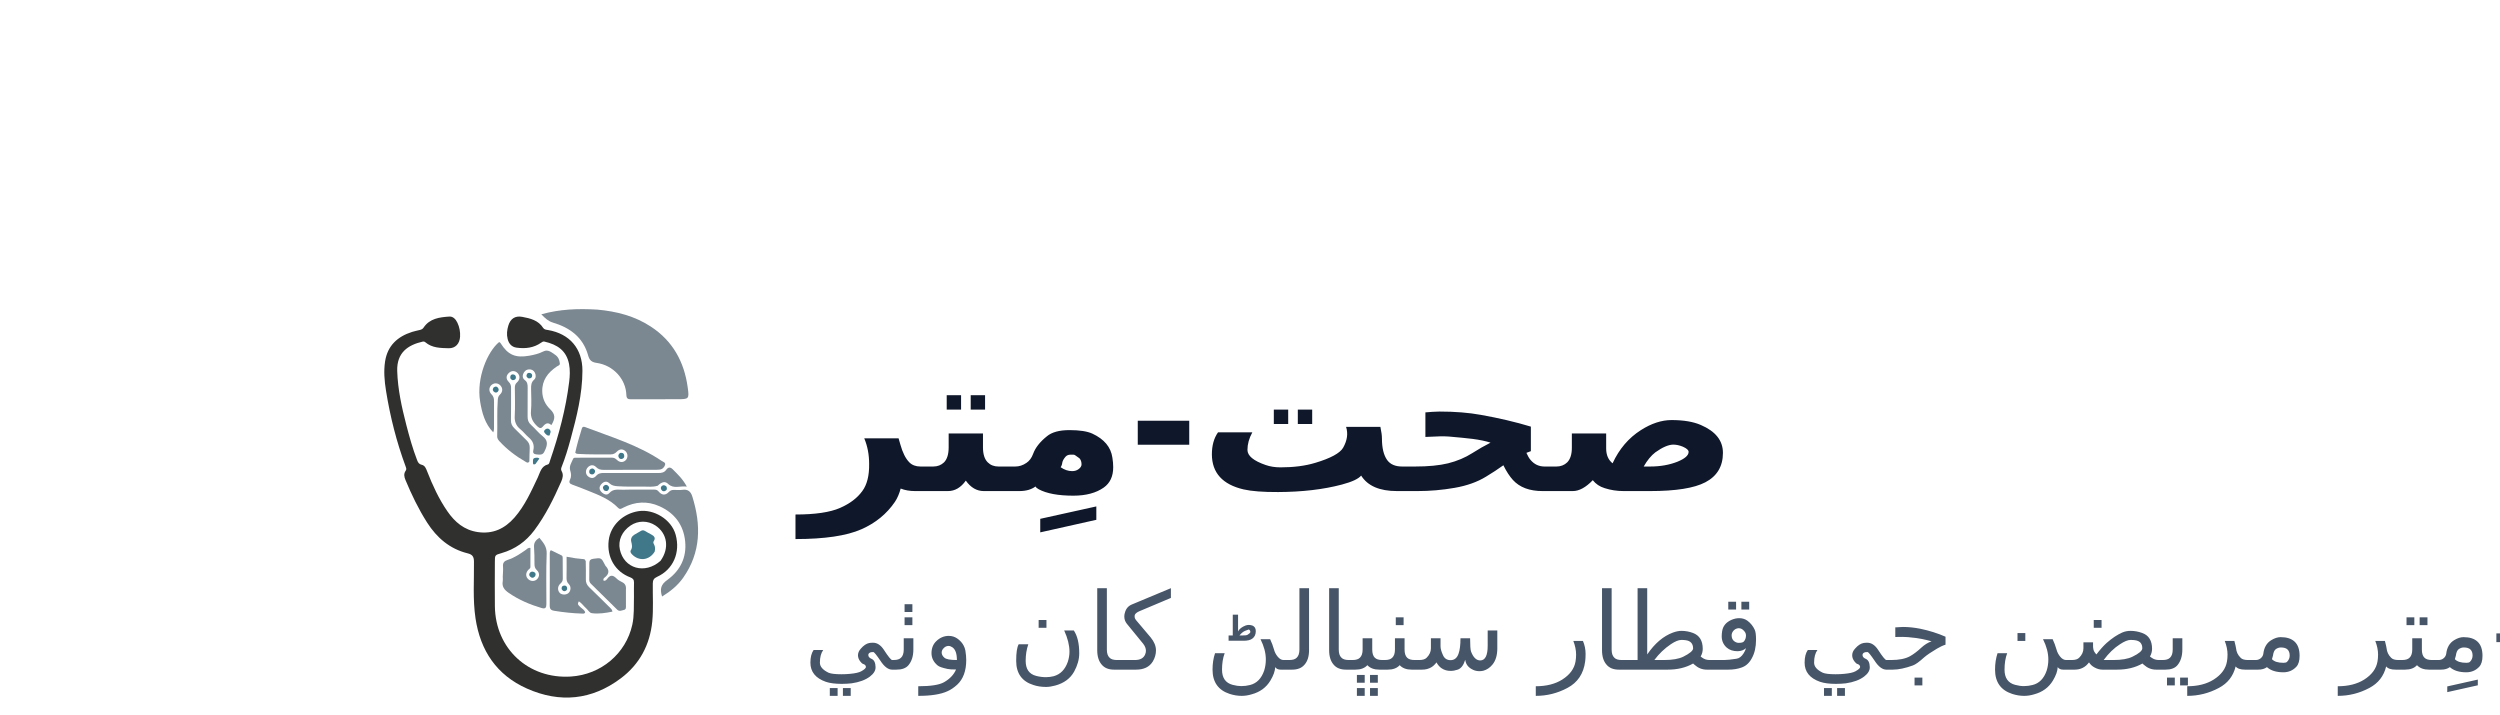
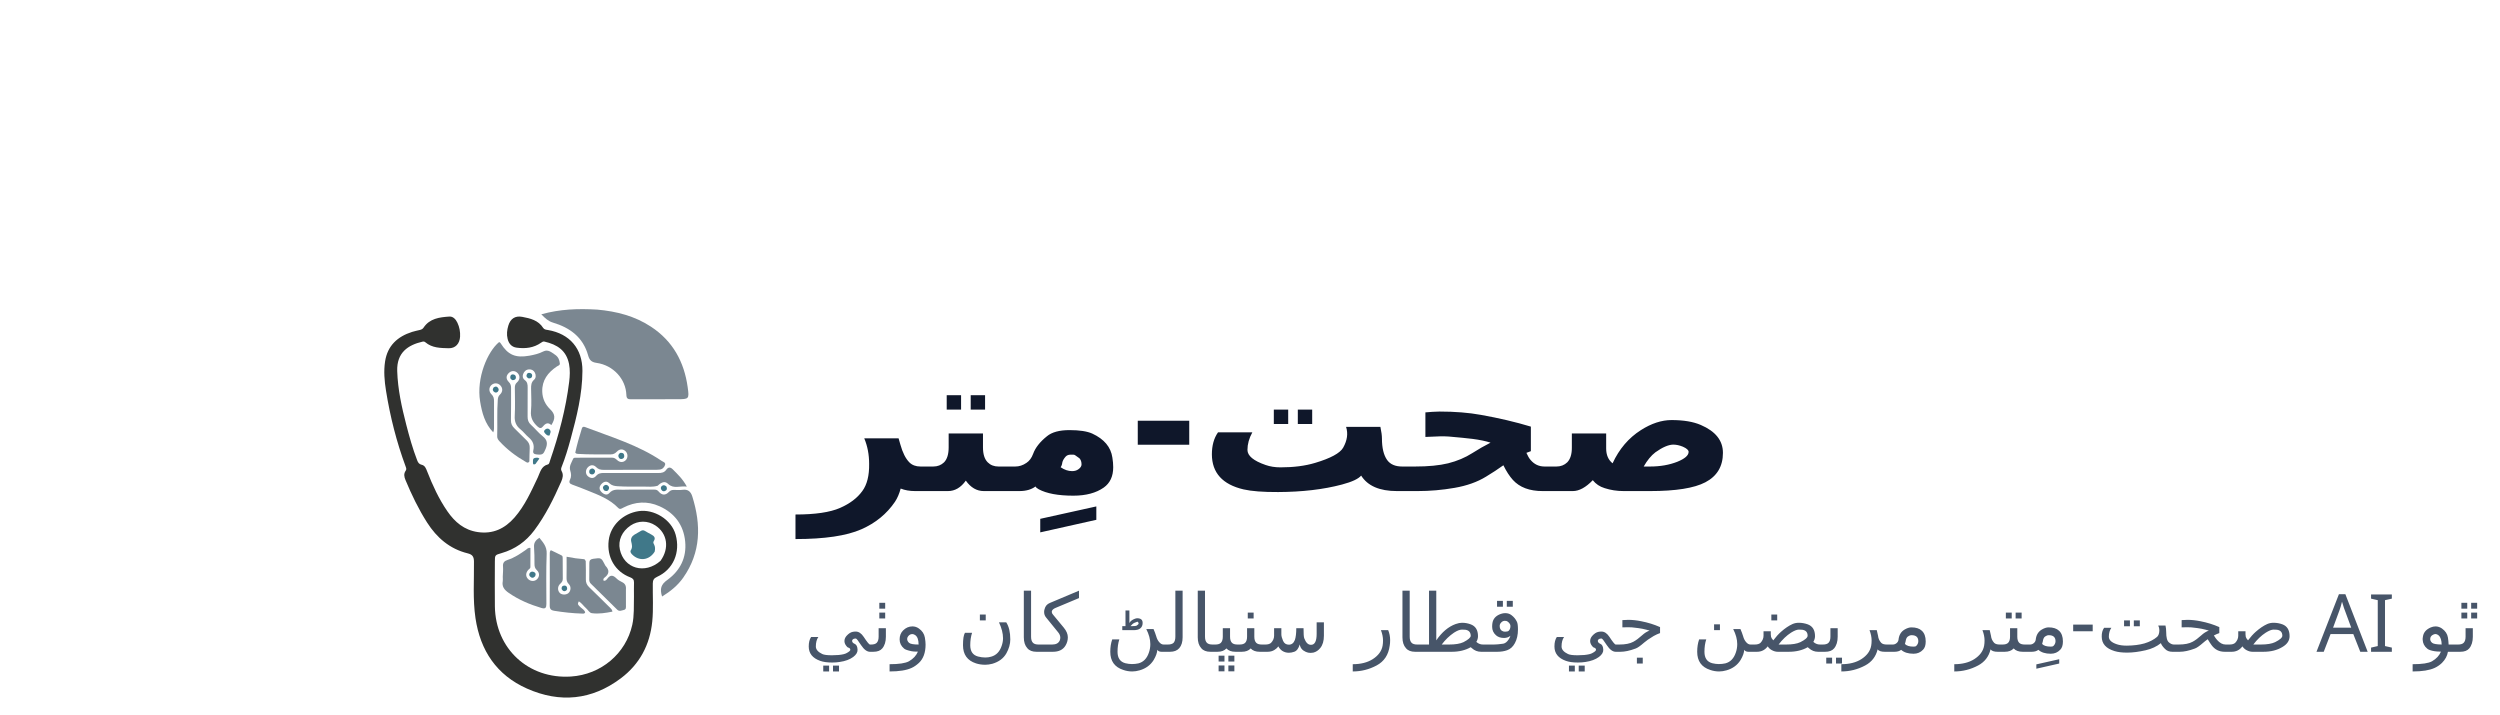
<svg xmlns="http://www.w3.org/2000/svg" width="280" height="80" viewBox="0 0 280 80" fill="none" role="img" aria-labelledby="logoTitle logoDesc">
  <rect width="580" height="500" rx="12" fill="none" />
  <g transform="translate(10 4) scale(0.1)">
    <path fill="#30312fff" opacity="1" stroke="none" d="M610.031,628 C610.035,622.502 609.93,617.499 610.077,612.505 C610.169,609.38 608.944,607.774 605.947,606.651 C588.815,600.232 579.435,584.029 581.733,565.242 C583.816,548.212 597.915,535.13 615.274,532.474 C632.085,529.902 651.969,541.58 656.741,558.909 C662.226,578.823 654.052,597.864 635.889,606.074 C632.186,607.747 631.181,609.801 631.13,613.606 C630.942,627.756 631.93,641.919 630.528,656.06 C627.919,682.356 616.262,703.972 595.323,719.716 C562.817,744.157 527.08,747.604 490.205,731.199 C456.287,716.11 437.925,688.73 432.531,652.247 C429.416,631.181 431.058,610.009 430.838,588.887 C430.78,583.306 429.002,581.032 423.735,579.729 C403.722,574.778 389.214,562.258 378.342,545.227 C368.729,530.166 361.002,514.114 354.143,497.635 C352.672,494.101 351.928,490.608 354.387,487.197 C355.552,485.581 354.91,484.097 354.316,482.49 C344.121,454.923 336.947,426.57 332.322,397.559 C330.585,386.665 329.606,375.679 331.301,364.745 C334.025,347.18 345.168,336.949 361.544,331.736 C364.39,330.83 367.346,330.269 370.251,329.551 C371.899,329.144 373.346,328.522 374.362,326.991 C381.268,316.584 392.324,315.328 403.265,314.544 C407.482,314.242 410.486,317.642 412.308,321.476 C414.639,326.38 415.578,331.559 415.291,337.007 C414.882,344.776 410.179,350.261 402.404,350.032 C393.367,349.767 383.968,349.787 376.399,343.343 C375.429,342.517 374.377,342.377 373.141,342.664 C357.044,346.404 344.215,354.827 344.879,375.602 C345.531,396.034 349.888,415.85 354.963,435.513 C358.454,449.037 362.203,462.51 367.249,475.576 C368.204,478.05 369.352,479.88 372.204,480.514 C375.953,481.347 377.109,484.623 378.347,487.787 C384.489,503.486 391.487,518.773 401.108,532.694 C409.431,544.737 419.878,553.674 435.071,555.916 C452.05,558.42 465.408,552.041 476.274,539.613 C487.827,526.399 494.843,510.472 502.285,494.824 C504.999,489.117 506.017,482.134 513.703,480.125 C515.257,479.719 515.5,477.447 516.039,475.881 C525.927,447.179 533.713,417.951 537.463,387.771 C538.282,381.18 538.604,374.373 537.348,367.831 C534.411,352.536 524.078,345.868 509.758,342.574 C508.287,342.235 507.292,342.931 506.15,343.744 C497.809,349.681 488.357,350.718 478.576,349.381 C473.051,348.625 469.878,344.946 468.53,339.559 C467.27,334.523 467.871,329.584 469.304,324.766 C471.606,317.033 476.904,313.366 484.854,314.865 C493.841,316.56 502.907,318.646 508.38,327.299 C509.568,329.177 511.76,329.283 513.708,329.615 C538.123,333.778 552.414,350.546 552.329,375.368 C552.239,401.591 545.885,426.781 539.067,451.849 C536.23,462.283 533.11,472.653 529.112,482.725 C528.48,484.316 528.021,485.868 528.959,487.512 C531.274,491.567 530.314,495.421 528.546,499.435 C520.138,518.527 510.963,537.205 498.416,553.98 C489.063,566.484 476.879,575.132 461.766,579.478 C454.28,581.63 454.261,581.657 454.251,589.24 C454.229,605.903 454.035,622.568 454.27,639.228 C454.938,686.668 492.044,720.786 539.427,717.714 C573.151,715.527 600.963,692.142 608.141,659.847 C610.438,649.514 609.769,638.972 610.031,628 M639.72,588.193 C649.966,574.159 647.558,557.401 634.014,548.491 C625.48,542.877 614.651,542.899 606.292,548.548 C596.589,555.104 592.066,565.187 594.242,575.408 C598.788,596.753 622.216,603.678 639.72,588.193 z" />
    <path fill="#00192b84" opacity="1" stroke="none" d="M568.904,306.762 C590.713,308.714 610.965,313.957 629.131,325.916 C653.602,342.026 666.288,365.277 670.214,393.711 C672.052,407.019 671.721,407.088 658.391,407.117 C641.226,407.153 624.059,407.084 606.894,407.212 C603.265,407.239 601.674,406.495 601.532,402.267 C600.936,384.442 586.742,369.065 568.284,366.454 C562.677,365.661 560.226,363.566 558.679,357.976 C553.117,337.883 538.425,326.951 519.268,321.3 C514.167,319.795 510.713,316.589 506.242,312.036 C527.277,306.141 547.764,305.508 568.904,306.762 z" />
    <path fill="#00192b84" opacity="1" stroke="none" d="M636.599,504.039 C631.004,505.693 625.64,504.969 620.337,504.976 C610.846,504.99 601.352,505.219 591.856,504.592 C588.255,504.354 585.211,503.857 582.427,501.195 C579.502,498.4 576.252,499.258 573.638,502.104 C571.2,504.757 570.651,507.659 573.209,510.596 C575.814,513.59 579.712,515.327 582.346,512.311 C586.972,507.013 592.671,508.659 597.994,508.504 C609.646,508.165 621.316,508.449 632.977,508.378 C634.968,508.366 636.281,508.868 637.649,510.481 C641.348,514.843 645.276,515.055 649.118,511.017 C650.828,509.22 652.572,508.678 654.83,508.71 C657.995,508.754 661.21,509.028 664.319,508.596 C670.341,507.76 673.615,510.408 675.349,515.938 C685.349,547.806 685.173,578.558 665.191,607.021 C659.015,615.819 650.771,622.438 641.526,628.107 C638.71,619.358 640.521,614.482 647.222,609.654 C661.908,599.074 669.131,584.448 667.407,566.538 C665.632,548.087 655.666,534.589 638.559,526.96 C624.909,520.872 611.352,521.762 598.109,528.552 C596.255,529.503 594.503,531.051 592.324,528.802 C582.87,519.05 570.482,514.393 558.27,509.471 C552.555,507.167 546.828,504.88 541.027,502.806 C538.069,501.749 536.867,500.306 538.416,497.264 C540.112,493.933 539.79,490.57 538.684,487.08 C537.115,482.126 540.123,478.094 541.903,473.893 C542.569,472.321 544.5,472.63 545.966,472.627 C559.131,472.603 572.297,472.66 585.463,472.587 C587.867,472.574 589.432,473.64 591.088,475.213 C594.239,478.207 598.129,478.141 600.863,475.374 C603.461,472.744 603.365,468.038 600.66,465.433 C597.759,462.641 594.009,462.571 590.919,465.814 C588.902,467.929 586.832,468.94 583.957,468.92 C571.796,468.837 559.631,469.16 547.48,468.37 C546.486,468.305 545.465,468.333 544.275,467.008 C546.228,458.004 548.883,448.8 551.753,439.653 C552.355,437.733 553.892,437.769 555.432,438.357 C584.639,449.515 614.829,458.459 641.106,476.228 C642.753,477.342 645.782,477.977 644.857,480.76 C643.955,483.472 641.865,485.62 638.699,485.96 C636.717,486.173 634.707,486.171 632.709,486.173 C613.877,486.193 595.044,486.153 576.212,486.238 C572.921,486.253 570.235,485.793 567.706,483.19 C564.949,480.352 561.406,480.314 558.404,483.354 C555.605,486.189 555.521,490.788 558.282,493.23 C561.373,495.962 564.956,496.181 567.603,493.055 C570.13,490.072 573.021,489.716 576.459,489.724 C596.791,489.772 617.124,489.667 637.456,489.777 C641.029,489.797 644.022,489.223 646.193,486.166 C648.429,483.018 650.745,482.901 653.54,485.707 C659.024,491.213 664.723,496.513 669.258,504.999 C661.383,503.928 654.436,507.937 648.178,501.875 C644.922,498.721 641.163,499.597 636.599,504.039 z" />
    <path fill="#00192b84" opacity="1" stroke="none" d="M492.899,476.807 C491.299,479.237 489.818,477.816 488.47,477.045 C477.705,470.889 467.937,463.451 459.507,454.315 C458.017,452.699 456.775,451.027 456.854,448.614 C457.298,434.968 456.5,421.302 457.528,407.66 C457.696,405.426 458.137,403.676 459.923,401.981 C463.382,398.7 463.269,394.484 460.144,391.411 C457.356,388.671 453.097,388.661 450.233,391.387 C447.446,394.04 447.291,398.543 450.488,401.636 C452.802,403.874 453.32,406.261 453.298,409.216 C453.223,419.377 453.3,429.538 453.29,439.699 C453.289,441.158 453.127,442.616 452.436,444.25 C443.105,434.582 439.817,422.346 437.735,409.647 C433.374,383.042 446.143,353.775 458.88,343.221 C459.864,343.194 460.365,343.898 460.803,344.593 C468.967,357.541 477.312,361.172 492.869,358.381 C498.274,357.411 503.569,356.141 508.559,353.6 C513.853,350.904 517.792,354.735 521.704,357.322 C525.039,359.527 526.711,363.088 527.032,367.079 C527.202,369.189 525.065,369.531 523.748,370.415 C513.628,377.203 506.851,385.953 507.326,398.815 C507.609,406.466 510.625,413.002 516.142,418.32 C521.86,423.832 522.311,428.587 517.491,436.122 C513.789,432.59 510.87,434.199 508.15,437.599 C506.226,440.004 504.503,439.956 502.012,437.659 C496.828,432.88 493.988,427.78 494.696,420.286 C495.475,412.032 494.913,403.645 494.822,395.317 C494.781,391.584 494.939,388.176 498.113,385.363 C500.448,383.293 500.398,380.187 499.102,377.469 C497.854,374.854 495.381,373.519 492.546,373.702 C489.291,373.912 487.074,375.824 485.915,378.965 C484.909,381.69 485.57,384.116 487.732,385.683 C490.762,387.88 490.995,390.786 490.975,394.055 C490.912,404.882 491.04,415.711 490.915,426.537 C490.871,430.259 491.786,433.189 494.682,435.794 C499.258,439.91 503.112,444.883 507.92,448.67 C513.057,452.717 513.456,456.933 511.188,462.554 C508.637,468.876 507.741,469.651 500.944,468.956 C498.06,468.66 496.568,467.513 497.297,464.45 C498.709,458.518 496.88,453.868 492.204,449.947 C488.9,447.176 486.296,443.559 482.941,440.864 C477.981,436.878 476.141,432.227 476.503,425.77 C477.089,415.309 476.703,404.79 476.629,394.296 C476.612,391.831 477.108,389.949 479.128,388.182 C482.465,385.261 482.596,380.929 479.926,378.045 C477.145,375.039 473.154,374.815 470.143,377.495 C466.68,380.577 466.389,384.432 469.921,387.918 C471.95,389.92 472.404,392.001 472.39,394.599 C472.326,406.593 472.525,418.59 472.262,430.578 C472.177,434.478 473.514,437.206 476.197,439.761 C480.777,444.123 485.1,448.755 489.704,453.09 C492.337,455.57 493.478,458.337 493.274,461.95 C493.001,466.768 493.072,471.606 492.899,476.807 z" />
    <path fill="#00192b84" opacity="1" stroke="none" d="M556.024,588.427 C556.132,595.538 556.289,602.199 556.147,608.852 C556.07,612.454 557.256,615.167 559.86,617.664 C567.785,625.262 575.526,633.052 583.37,640.735 C584.445,641.789 585.545,642.758 585.928,645.026 C578.218,646.562 570.605,647.8 562.894,646.762 C560.093,646.385 558.672,643.174 556.545,641.343 C553.681,638.877 551.625,635.524 548.286,633.486 C546.69,636.451 546.93,637.116 550.327,640.237 C552.222,641.978 554.776,643.176 555.395,645.964 C554.497,647.635 553.017,647.247 551.778,647.21 C541.294,646.898 530.891,645.751 520.541,644.069 C517.337,643.548 515.661,642.175 515.687,638.502 C515.826,619.028 515.734,599.553 515.735,580.078 C515.735,578.933 515.622,577.735 516.95,576.204 C520.863,578.098 524.996,580.006 529.031,582.104 C530.366,582.799 530.207,584.384 530.212,585.718 C530.241,593.208 530.203,600.699 530.318,608.188 C530.354,610.587 529.379,612.121 527.607,613.686 C524.399,616.519 524.216,621.01 526.801,623.945 C528.881,626.306 533.764,626.558 536.429,624.442 C539.366,622.11 540.004,617.076 537.073,614.204 C534.722,611.901 534.476,609.544 534.539,606.611 C534.697,599.167 534.591,591.718 534.591,583.546 C541.541,584.967 547.896,585.827 554.295,586.3 C554.885,586.343 555.399,587.392 556.024,588.427 z" />
    <path fill="#00192b84" opacity="1" stroke="none" d="M463.105,606.022 C463.221,601.874 463.686,598.184 463.367,594.564 C462.988,590.274 464.751,588.299 468.69,587.046 C476.226,584.648 482.723,580.212 489.143,575.705 C490.436,574.798 491.41,573.159 494.092,573.72 C494.092,580.818 494.141,588.04 494.05,595.26 C494.032,596.697 492.49,597.327 491.624,598.308 C488.62,601.709 488.57,605.67 491.483,608.544 C494.278,611.302 498.661,611.42 501.402,608.811 C504.386,605.971 504.62,601.711 501.313,598.636 C499.064,596.544 498.619,594.362 498.614,591.579 C498.603,585.259 498.596,578.921 498.119,572.626 C497.75,567.761 500.095,564.89 504.074,562.286 C508.354,567.595 512.576,572.15 512.275,580.035 C511.556,598.828 511.876,617.664 511.951,636.482 C511.968,640.733 510.827,642.248 506.394,640.923 C493.39,637.039 481.076,631.843 469.831,624.074 C465.019,620.75 461.943,617.163 463.08,611 C463.347,609.551 463.112,608.01 463.105,606.022 z" />
    <path fill="#00192b84" opacity="1" stroke="none" d="M601.034,620.295 C601.044,626.582 601.078,632.404 601.047,638.226 C601.036,640.168 601.467,642.505 598.793,643.119 C596.296,643.691 593.656,645.171 591.262,642.816 C581.425,633.136 571.599,623.445 561.771,613.755 C560.518,612.519 559.95,610.971 559.954,609.248 C559.972,602.927 560.051,596.608 560.066,590.288 C560.072,587.415 561.533,586.251 564.308,585.857 C573.42,584.561 573.409,584.487 577.693,592.908 C577.844,593.204 577.964,593.539 578.187,593.772 C582.821,598.604 582.427,602.948 577.057,606.965 C576.192,607.613 575.393,608.644 575.903,610.252 C578.019,611.041 579.35,609.358 580.27,608.095 C583.589,603.536 586.685,604.11 590.329,607.724 C592.066,609.446 594.279,610.85 596.517,611.867 C600.099,613.496 601.429,616.097 601.034,620.295 z" />
    <path fill="#155a6fd0" opacity="1" stroke="none" d="M510.593,445.511 C508.651,443.447 509.181,442.023 511.045,440.767 C512.659,439.68 514.26,439.769 515.565,441.098 C517.885,443.461 515.817,445.589 515.556,447.631 C512.956,448.462 512.065,446.775 510.593,445.511 z" />
    <path fill="#155a6fd0" opacity="1" stroke="none" d="M499.368,605.403 C497.294,607.698 495.392,607.519 493.631,605.67 C492.645,604.634 492.454,603.22 493.197,602.007 C494.142,600.463 495.679,599.821 497.447,600.442 C499.673,601.224 500.541,602.76 499.368,605.403 z" />
    <path fill="#155a6fd0" opacity="1" stroke="none" d="M576.896,509.396 C575.12,507.455 574.594,505.629 576.5,503.964 C577.685,502.93 579.203,502.667 580.619,503.69 C581.964,504.661 582.511,506.048 581.947,507.61 C581.123,509.89 579.468,510.554 576.896,509.396 z" />
    <path fill="#155a6fd0" opacity="1" stroke="none" d="M594.586,467.234 C597.567,466.865 599.106,468.001 599.17,470.695 C599.211,472.367 598.294,473.54 596.666,473.979 C595.235,474.366 593.914,473.867 593.194,472.647 C592.037,470.688 592.365,468.838 594.586,467.234 z" />
    <path fill="#155a6fd0" opacity="1" stroke="none" d="M646.44,504.956 C647.494,507.49 646.84,509.177 644.636,509.996 C643.119,510.56 641.73,510.036 640.813,508.614 C639.914,507.219 639.842,505.669 641.005,504.544 C642.641,502.96 644.513,503.045 646.44,504.956 z" />
    <path fill="#155a6fd0" opacity="1" stroke="none" d="M452.877,393.903 C455.312,392.224 457.004,392.968 458.127,394.985 C458.81,396.212 458.539,397.609 457.533,398.682 C456.493,399.79 455.152,399.973 453.896,399.227 C451.87,398.023 451.294,396.309 452.877,393.903 z" />
    <path fill="#155a6fd0" opacity="1" stroke="none" d="M499.703,479.681 C496.789,481.082 496.913,479.077 496.927,477.527 C496.944,475.642 496.524,473.296 499.271,472.865 C500.791,472.626 502.488,472.155 504.096,473.61 C502.702,475.552 501.318,477.481 499.703,479.681 z" />
    <path fill="#155a6fd0" opacity="1" stroke="none" d="M474.208,385.842 C471.579,384.856 471.04,383.081 471.775,380.972 C472.267,379.556 473.626,379.179 475.036,379.391 C476.717,379.645 477.684,380.77 477.822,382.385 C478.014,384.627 476.626,385.618 474.208,385.842 z" />
    <path fill="#155a6fd0" opacity="1" stroke="none" d="M560.325,486.303 C562.228,484.327 564.057,484.181 565.674,485.899 C566.786,487.08 566.674,488.624 565.754,489.969 C564.93,491.175 563.63,491.616 562.296,491.261 C559.865,490.613 559.512,488.809 560.325,486.303 z" />
    <path fill="#155a6fd0" opacity="1" stroke="none" d="M492.145,383.853 C489.551,382.631 489.136,380.867 490.267,378.829 C491.005,377.499 492.429,377.439 493.781,377.787 C495.23,378.16 496.053,379.201 496.02,380.665 C495.97,382.851 494.688,383.911 492.145,383.853 z" />
    <path fill="#155a6fd0" opacity="1" stroke="none" d="M529.01,619.74 C528.775,617.125 529.902,615.962 532.04,615.844 C533.481,615.764 534.6,616.453 535.014,617.89 C535.46,619.444 535.145,620.9 533.64,621.701 C531.671,622.749 530.212,621.881 529.01,619.74 z" />
    <path fill="#155a6fd0" opacity="1" stroke="none" d="M633.214,577.905 C627.033,587.754 615.689,588.916 607.846,580.868 C606.603,579.593 605.559,577.784 606.472,576.39 C608.654,573.059 607.765,569.942 606.955,566.547 C606.182,563.305 607.653,560.655 610.445,558.895 C612.836,557.388 615.348,556.073 617.782,554.632 C619.375,553.688 620.826,553.707 622.442,554.718 C624.692,556.125 627.051,557.365 629.403,558.6 C632.599,560.279 634.645,562.388 632.201,566.083 C631.252,567.518 631.942,568.593 632.55,569.767 C633.841,572.257 633.939,574.86 633.214,577.905 z" />
  </g>
  <text x="90" y="55" font-family="'Noto Sans Devanagari', 'Mangal', 'Noto Sans Bengali', 'Noto Sans', sans-serif" font-size="22" font-weight="700" fill="#0F172A">
    صحت-مِتر
  </text>
-   <text x="90" y="75" font-family="'Noto Sans Devanagari', 'Mangal', 'Noto Sans Bengali', 'Noto Sans', sans-serif" font-size="12" fill="#475569">
+   <text x="90" y="73" font-family="'Noto Sans Devanagari', 'Mangal', 'Noto Sans Bengali', 'Noto Sans', sans-serif" font-size="9" fill="#475569">
    صحت-مِتر مريضن جي قطار سنڀالڻ کان وٺي AI انتظار وقت اڳڪٿي تائين هر شيءِ منظم ڪري ٿو.
  </text>
</svg>
